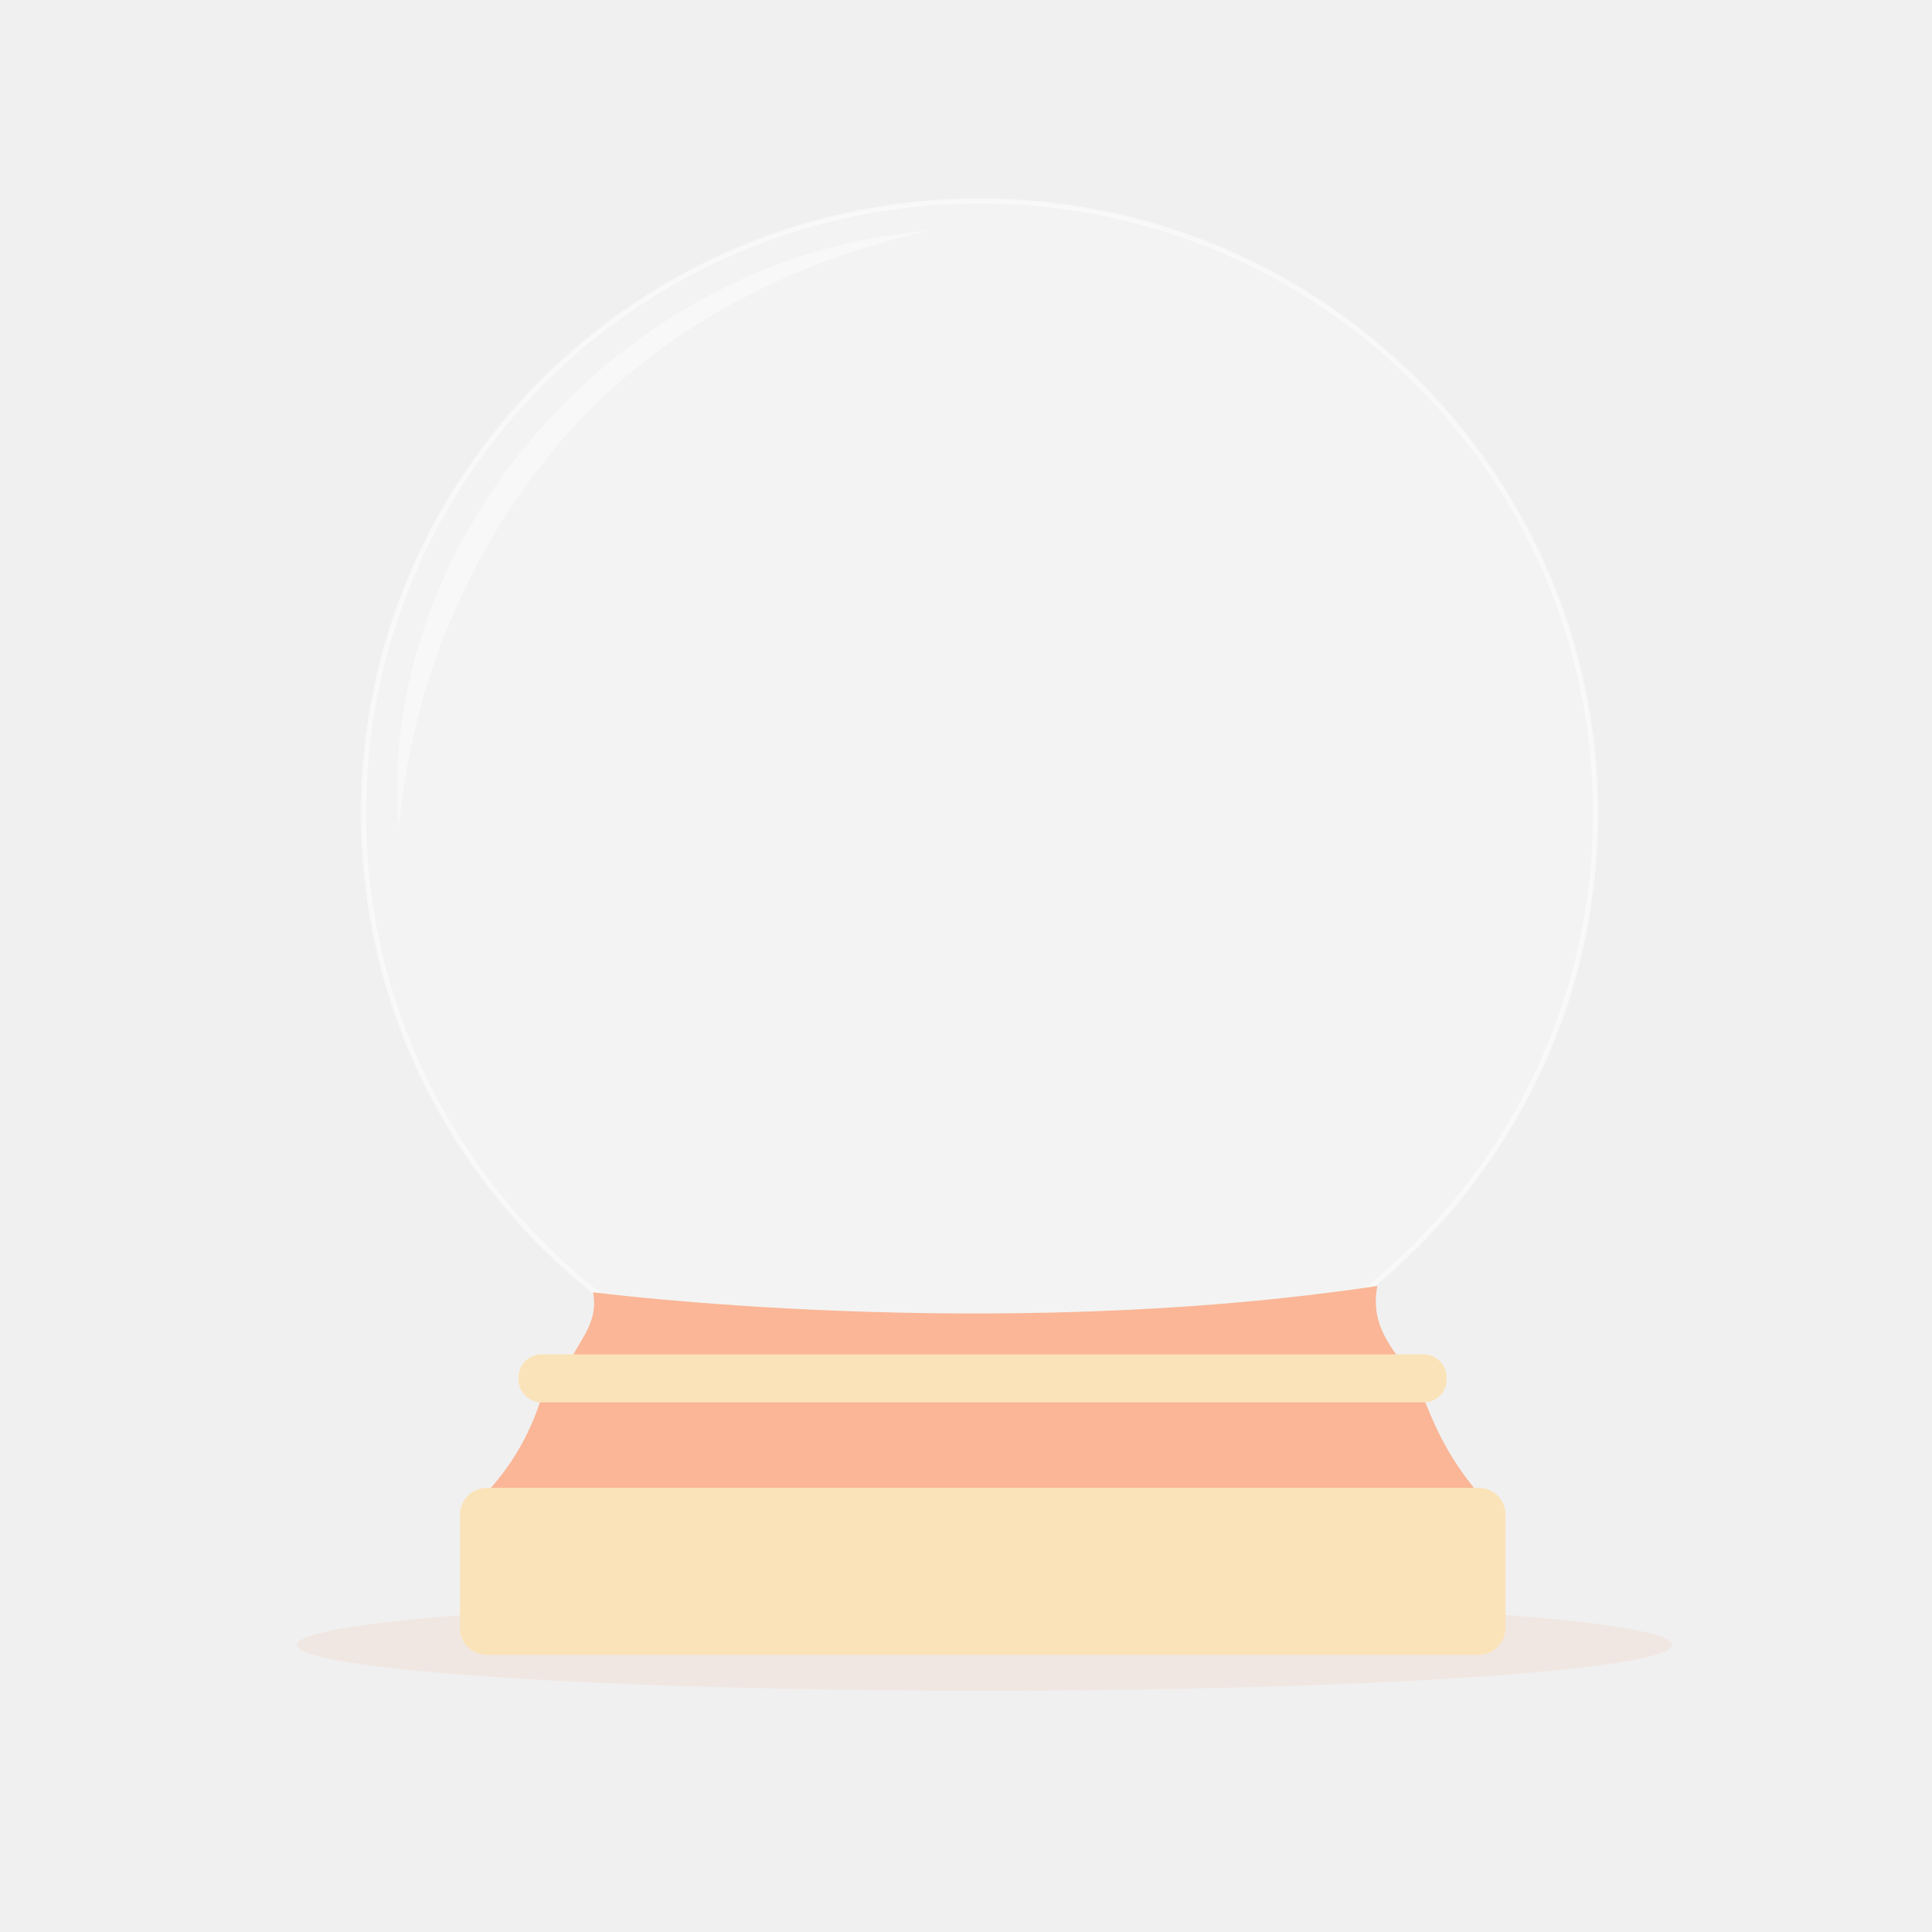
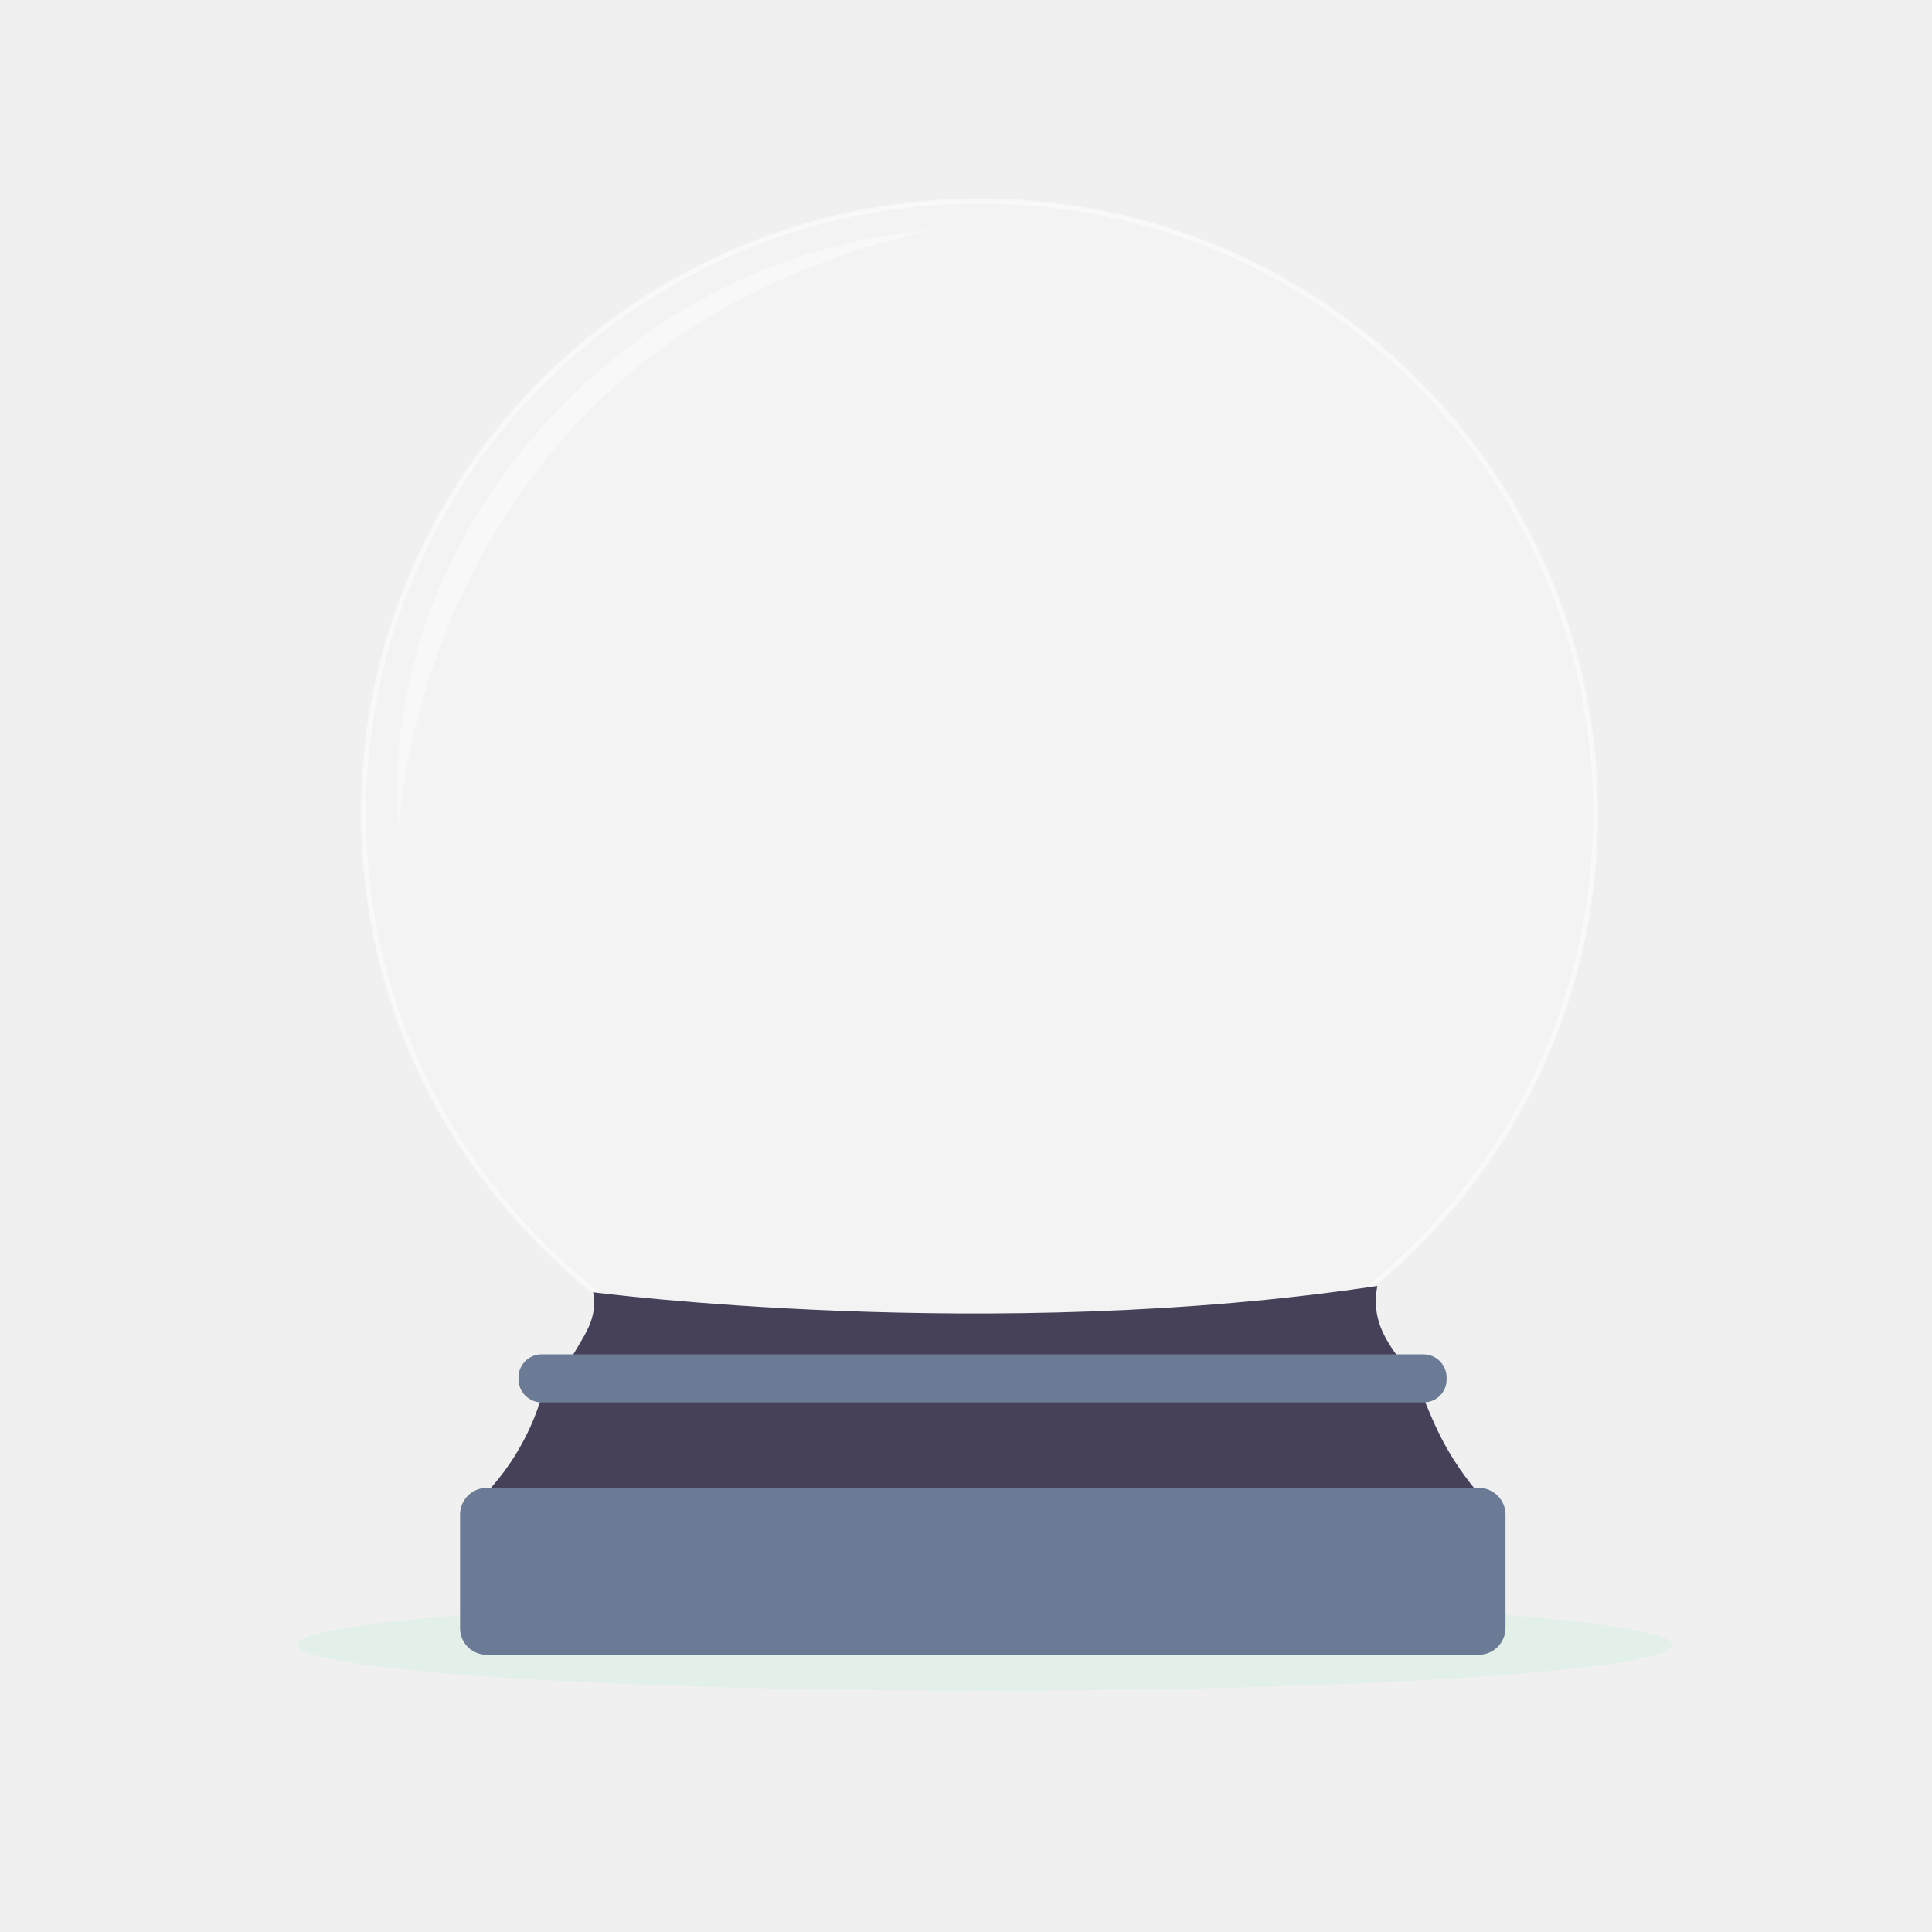
<svg xmlns="http://www.w3.org/2000/svg" version="1.1" id="Layer_1" x="0px" y="0px" width="800px" height="800px" viewBox="0 0 800 800" style="enable-background:new 0 0 800 800;" xml:space="preserve">
  <style type="text/css">

	.st0{opacity:0.2;fill:#FFFFFF;}
	.st1{display:none;fill:#454C53;}
	.st2{fill:#FFFFFF;}
	.st3{fill:none;}
	.st4{display:inline;}
- 	.st5{fill:#fab696;}
- 	.st6{fill:#fbe3b9;}
+ 	.st5{fill:#464159;}
+ 	.st6{fill:#6c7b95;}
	.st7{display:none;}
	.st8{opacity:0.51;fill:none;stroke:#FFFFFF;stroke-width:2.074;stroke-miterlimit:10;}
	.st9{opacity:0.39;fill:#FFFFFF;}
- 	.st10{opacity:0.15;fill:#fab696;}
+ 	.st10{opacity:0.30;fill:#c7f0db;}
	.st11{fill:#454C53;}

</style>
  <g>
    <g>
      <ellipse class="st10" cx="407.7" cy="681.1" rx="284.7" ry="19" />
    </g>
    <g>
      <ellipse class="st8" cx="405.6" cy="336.8" rx="255.1" ry="253.6" />
      <path class="st9" d="M385.1,95.5C258,104.9,155.2,222.5,165.1,343c5.3-59.4,29.6-117.5,68.8-162.2    C273.1,136.1,327.2,108.3,385.1,95.5z" />
      <ellipse class="st0" cx="405.6" cy="336.8" rx="255.1" ry="253.6" />
    </g>
    <g>
      <path class="st5" d="M196.6,624.1c2.3-3.2,5-6.1,7.6-9.1c10.2-11.8,17.5-26,21.3-41.1l362,0.4c1,2.5,2.1,4.9,3.1,7.4    c1.5,3.6,3,7.2,4.7,10.7c5,10.5,11.7,20.3,19.5,28.9L196.6,624.1z" />
      <path class="st6" d="M612.3,685.2H201.5c-6.1,0-11-4.9-11-11v-47.1c0-6,4.9-11,11-11h410.9c6,0,11,5,11,11v47.1    C623.3,680.3,618.4,685.2,612.3,685.2z" />
      <path class="st5" d="M570.3,532.5c-2.4,13.2,2.6,21.8,10.9,32.4L234,564.3c1.1,0.1,2-1,2.5-1.9c5.5-9.8,11.1-16.2,9.1-27.3    C245.6,535.1,410.1,556.5,570.3,532.5z" />
      <path class="st6" d="M589.5,580.7H224.3c-5.3,0-9.6-4.3-9.6-9.6v-0.7c0-5.3,4.3-9.6,9.6-9.6h365.1c5.3,0,9.6,4.3,9.6,9.6v0.7    C599.1,576.4,594.8,580.7,589.5,580.7z" />
    </g>
  </g>
  <g class="st7">
    <g class="st4">
      <g>
        <rect x="410.8" y="417.4" class="st11" width="33.8" height="90.6" />
        <rect x="426" y="445" class="st2" width="3" height="13" />
        <rect x="432" y="445" class="st2" width="3" height="13" />
        <rect x="438" y="445" class="st2" width="3" height="13" />
        <rect x="419" y="430" class="st2" width="4" height="12" />
        <rect x="426" y="430" class="st2" width="3" height="12" />
        <rect x="432" y="430" class="st2" width="3" height="12" />
        <rect x="419" y="460" class="st2" width="4" height="14" />
        <rect x="432" y="460" class="st2" width="3" height="14" />
        <rect x="438" y="460" class="st2" width="3" height="14" />
        <rect x="419" y="476" class="st2" width="4" height="14" />
        <rect x="426" y="476" class="st2" width="3" height="14" />
        <rect x="438" y="476" class="st2" width="3" height="14" />
      </g>
      <g>
        <rect x="367.8" y="352.1" class="st11" width="37.7" height="155.9" />
        <rect x="372" y="372" class="st2" width="5" height="9" />
        <rect x="380" y="372" class="st2" width="5" height="9" />
        <rect x="380" y="386" class="st2" width="5" height="6" />
        <rect x="372" y="397" class="st2" width="5" height="8" />
        <rect x="380" y="397" class="st2" width="5" height="8" />
        <rect x="372" y="408" class="st2" width="5" height="9" />
        <rect x="380" y="408" class="st2" width="5" height="9" />
        <rect x="380" y="419" class="st2" width="5" height="8" />
        <rect x="372" y="430" class="st2" width="5" height="10" />
        <rect x="380" y="430" class="st2" width="5" height="10" />
        <rect x="372" y="444" class="st2" width="5" height="8" />
        <rect x="380" y="444" class="st2" width="5" height="8" />
        <rect x="372" y="456" class="st2" width="5" height="8" />
        <rect x="380" y="456" class="st2" width="5" height="8" />
        <rect x="380" y="466" class="st2" width="5" height="10" />
        <rect x="372" y="479" class="st2" width="5" height="10" />
        <rect x="380" y="479" class="st2" width="5" height="10" />
        <rect x="380" y="492" class="st2" width="5" height="7" />
        <rect x="397" y="372" class="st2" width="4" height="9" />
        <rect x="387" y="386" class="st2" width="6" height="6" />
        <rect x="397" y="386" class="st2" width="4" height="6" />
        <rect x="397" y="397" class="st2" width="4" height="8" />
        <rect x="387" y="408" class="st2" width="6" height="9" />
        <rect x="397" y="408" class="st2" width="4" height="9" />
        <rect x="387" y="419" class="st2" width="6" height="8" />
        <rect x="387" y="430" class="st2" width="6" height="10" />
        <rect x="397" y="430" class="st2" width="4" height="10" />
        <rect x="397" y="444" class="st2" width="4" height="8" />
        <rect x="387" y="456" class="st2" width="6" height="8" />
        <rect x="397" y="456" class="st2" width="4" height="8" />
        <rect x="387" y="466" class="st2" width="6" height="10" />
        <rect x="397" y="466" class="st2" width="4" height="10" />
        <rect x="397" y="479" class="st2" width="4" height="10" />
        <rect x="387" y="492" class="st2" width="6" height="7" />
        <rect x="397" y="492" class="st2" width="4" height="7" />
      </g>
      <g>
        <rect x="490" y="428" class="st11" width="28" height="80" />
        <rect x="492" y="433" class="st2" width="23" height="3" />
        <rect x="492" y="440" class="st2" width="23" height="4" />
        <rect x="492" y="449" class="st2" width="23" height="2" />
        <rect x="492" y="455" class="st2" width="23" height="4" />
        <rect x="492" y="463" class="st2" width="23" height="3" />
        <rect x="492" y="472" class="st2" width="23" height="2" />
        <rect x="492" y="478" class="st2" width="23" height="2" />
        <rect x="492" y="487" class="st2" width="23" height="2" />
      </g>
      <g>
        <path class="st3" d="M290.2,474.7l3.5-3.5l1.6,1.6l21.3-20.8c-0.2-0.5-0.4-1.1-0.4-1.1H286v2h-4.7c0.1,1,0.2,2.3,0.4,3.4l4.8-1.2     l1.8,6.7l-4.8,1.3c0.4,1,0.8,2,1.3,3l4.3-2.4l3.5,6l-4.3,2.5C288.8,473,289.5,473.9,290.2,474.7z" />
        <path class="st3" d="M298.6,423.2l-2,2l21.2,21.3c0.4-0.3,1.2-0.5,1.2-0.6V416h-2v-4.8c-1,0.1-2.2,0.2-3.3,0.4l1.2,4.4l-6.7,1.8     l-1.2-4.4c-1,0.4-2.1,0.8-3,1.2l2.3,3.9l-6,3.4L298,418c-0.9,0.6-1.8,1.3-2.6,2L298.6,423.2z" />
        <path class="st3" d="M281.8,443.3c-0.2,1.1-0.4,1.7-0.5,3.7h4.7v2h30.4c0.1,0,0.3-0.9,0.5-1.2l-21.5-21.4l-1.8,1.7l-3.2-3.2     c-0.7,0.8-1.4,1.7-2,2.6l3.9,2.3l-3.5,6l-4-2.3c-0.5,1-0.9,2-1.3,3l4.4,1.2l-1.8,6.8L281.8,443.3z" />
        <path class="st3" d="M317,488.6V484h2v-30.1c0-0.1-1.2-0.5-1.7-1l-21.1,21l2.3,2.2l-3.5,3.5c0.8,0.7,1.7,1.4,2.6,2l2.5-4.2l6,3.4     l-2.5,4.3c1,0.5,2,0.9,3,1.3l1.3-4.7l6.7,1.8l-1.4,4.7C314.5,488.3,316,488.5,317,488.6z" />
        <path class="st3" d="M322.1,453.2c-0.5,0.3-0.1,0.6-2.1,0.7V484h4v4.5c1-0.1,2.1-0.3,3.2-0.4l-1.2-4.7l6.7-1.8l1.3,4.6     c1-0.4,2.1-0.8,3-1.3l-2.4-4.2l6-3.4l2.4,4.1c0.9-0.6,1.8-1.3,2.6-2l-3.4-3.4l1.5-1.8L322.1,453.2z" />
        <path class="st3" d="M324,411.3v4.7h-4v29.9c2,0.1,1.2,0.2,1.5,0.3l21.9-21.5l-1.5-1.6l3.2-3.1c-0.8-0.7-1.7-1.4-2.6-2l-2.2,3.9     l-6-3.4l2.2-3.8c-1-0.5-2-0.9-3-1.3l-1.2,4.3l-6.7-1.8l1.1-4.3C325.9,411.5,325,411.3,324,411.3z" />
        <path class="st3" d="M355,451h-30.7c0,0-0.3,1-0.6,1.5l21.3,20.9l2-2.1l3.4,3.3c0.7-0.8,1.4-1.7,2-2.6l-4.2-2.4l3.5-6l4.2,2.4     c0.5-1,0.9-2,1.3-3l-4.7-1.3l1.8-6.6l4.7,1.1c0.2-1,0.3-2.3,0.4-3.3H355V451z" />
        <path class="st3" d="M350.1,424.9L347,428l-2.2-2.2l-21.5,21.5c0.4,0.4,0.6,1.6,0.8,1.6H355v-2h4.2c-0.1-2-0.3-2.5-0.4-3.6     l-4.3,1l-1.8-6.7l4.3-1.2c-0.4-1-0.8-2.1-1.3-3l-3.9,2.2l-3.5-6l3.9-2.2C351.5,426.6,350.8,425.7,350.1,424.9z" />
        <path class="st11" d="M325,492.2c22-2.6,37.9-20.6,37.9-42.3c0-23.5-19.1-42.7-42.8-42.7c-23.7,0-42.8,19.1-42.8,42.7     c0,21.7,15.7,39.7,37.7,42.3v6.8h-27v9h26.9h10.8H352v-9h-27V492.2z M308,481.6l-1.3,4.7c-1-0.4-2-0.8-3-1.3l2.5-4.3l-6-3.4     l-2.5,4.2c-0.9-0.6-1.8-1.3-2.6-2l3.5-3.5l-2.2-2.2l20.9-21c0.5,0.5,1.7,0.8,1.7,1V484h-2v4.6c-1-0.1-2.5-0.3-3.7-0.5l1.3-4.7     L308,481.6z M289,463.7l-4.3,2.4c-0.5-1-0.9-2-1.3-3l4.8-1.3l-1.8-6.6l-4.8,1.2c-0.2-1.1-0.3-2.4-0.4-3.4h4.7v-2h30.2     c0,0,0.2,0.6,0.4,1.1l-21.3,21l-1.6-1.7l-3.5,3.4c-0.7-0.8-1.4-1.7-2-2.6l4.3-2.5L289,463.7z M283.6,436.4c0.4-1,0.8-2,1.3-3     l4,2.3l3.5-6l-3.9-2.3c0.6-0.9,1.3-1.8,2-2.6l3.2,3.2l1.8-1.8l21.5,21.5c-0.2,0.3-0.4,1.2-0.5,1.2H286v-2h-4.7     c0.1-2,0.3-2.6,0.5-3.7l4.4,1l1.8-6.7L283.6,436.4z M300.3,422l6-3.4l-2.3-3.9c1-0.5,2-0.9,3.1-1.2l1.2,4.4l6.7-1.8l-1.3-4.4     c1.1-0.2,2.3-0.3,3.3-0.4v4.8h2v29.9c0,0.1-0.8,0.3-1.2,0.6l-21.4-21.3l2.1-2l-3.2-3.2c0.8-0.7,1.7-1.4,2.6-2L300.3,422z      M332.4,417.7l1.2-4.3c1,0.4,2.1,0.8,3,1.3l-2.2,3.8l6,3.4l2.2-3.9c0.9,0.6,1.8,1.3,2.6,2l-3.2,3.1l1.6,1.6l-22.2,21.5     c-0.3-0.2,0.5-0.3-1.5-0.3V416h4v-4.7c1,0.1,1.9,0.2,2.8,0.4l-1.1,4.3L332.4,417.7z M351.7,435.7l3.9-2.2c0.5,1,0.9,2,1.3,3     l-4.3,1.2l1.8,6.6l4.3-0.8c0.2,1.1,0.3,1.6,0.4,3.6H355v2h-30.9c-0.2,0-0.5-1.2-0.8-1.6l21.5-21.5l2.2,2.1l3.2-3.2     c0.7,0.8,1.4,1.7,2,2.6l-3.9,2.2L351.7,435.7z M345.5,479.5c-0.8,0.7-1.7,1.4-2.6,2l-2.4-4.1l-6,3.4l2.4,4.2c-1,0.5-2,0.9-3,1.3     l-1.2-4.6l-6.7,1.8l1.2,4.7c-1,0.2-2.2,0.3-3.2,0.4V484h-4v-30.1c2-0.1,1.6-0.3,2.1-0.7l21.5,21.1l-1.7,1.8L345.5,479.5z      M362,453h-2.8c-0.1,1-0.2,2.2-0.4,3.3l-4.7-1.2l-1.8,6.7l4.7,1.3c-0.4,1-0.8,2-1.3,3l-4.2-2.4l-3.5,6l4.2,2.4     c-0.6,0.9-1.3,1.8-2,2.6l-3.4-3.4l-2,2l-21.3-20.7c0.4-0.6,0.6-1.5,0.6-1.5H355v2h4.2H362v-6.7V453z" />
      </g>
      <g>
        <rect x="258" y="478" class="st11" width="25" height="30" />
        <rect x="261" y="483" class="st2" width="3" height="7" />
        <rect x="272" y="483" class="st2" width="2" height="7" />
        <rect x="277" y="483" class="st2" width="3" height="7" />
        <rect x="261" y="492" class="st2" width="3" height="7" />
        <rect x="266" y="492" class="st2" width="3" height="7" />
        <rect x="277" y="492" class="st2" width="3" height="7" />
      </g>
      <g>
        <path class="st11" d="M251,415v-7h-6v7h-19v93h27v-93H251z M235,498h-7v-7h7V498z M235,488h-7v-8h7V488z M235,477h-7v-6h7V477z      M235,468h-7v-7h7V468z M235,457h-7v-7h7V457z M235,437h-7v-7h7V437z M235,426h-7v-6h7V426z M243,498h-6v-7h6V498z M243,488h-6     v-8h6V488z M243,468h-6v-7h6V468z M243,457h-6v-7h6V457z M243,447h-6v-8h6V447z M243,437h-6v-7h6V437z M243,426h-6v-6h6V426z      M251,488h-6v-8h6V488z M251,477h-6v-6h6V477z M251,468h-6v-7h6V468z M251,447h-6v-8h6V447z M251,437h-6v-7h6V437z" />
        <rect x="228" y="420" class="st2" width="7" height="6" />
        <rect x="237" y="420" class="st2" width="6" height="6" />
        <rect x="228" y="430" class="st2" width="7" height="7" />
        <rect x="245" y="430" class="st2" width="6" height="7" />
        <rect x="237" y="430" class="st2" width="6" height="7" />
        <rect x="245" y="439" class="st2" width="6" height="8" />
        <rect x="237" y="439" class="st2" width="6" height="8" />
        <rect x="228" y="450" class="st2" width="7" height="7" />
        <rect x="237" y="450" class="st2" width="6" height="7" />
        <rect x="228" y="461" class="st2" width="7" height="7" />
        <rect x="245" y="461" class="st2" width="6" height="7" />
        <rect x="237" y="461" class="st2" width="6" height="7" />
        <rect x="228" y="471" class="st2" width="7" height="6" />
        <rect x="245" y="471" class="st2" width="6" height="6" />
        <rect x="228" y="480" class="st2" width="7" height="8" />
        <rect x="245" y="480" class="st2" width="6" height="8" />
        <rect x="237" y="480" class="st2" width="6" height="8" />
        <rect x="228" y="491" class="st2" width="7" height="7" />
        <rect x="237" y="491" class="st2" width="6" height="7" />
      </g>
      <g>
        <path class="st11" d="M480,388v-6.4V354h-4v-32h-7v-13h-4v13h-8v32h-4v27.6v6.4h-4v120h37V388H480z M468,429v12h-3v-12H468z      M474,441h-2v-12h2V441z M474,446v13h-2v-13H474z M465,446h3v13h-3V446z M462,441h-3v-12h3V441z M459,446h3v13h-3V446z M453,484     v-12.8V468h2v16H453z M459,484v-16h3v16H459z M465,484v-16h3v16H465z M472,484v-16h2v16H472z M477,484v-16h3v16H477z" />
        <polygon class="st2" points="455,468 453,468 453,471.2 453,484 455,484    " />
        <rect x="459" y="468" class="st2" width="3" height="16" />
        <rect x="465" y="468" class="st2" width="3" height="16" />
        <rect x="472" y="468" class="st2" width="2" height="16" />
        <rect x="477" y="468" class="st2" width="3" height="16" />
        <rect x="459" y="446" class="st2" width="3" height="13" />
        <rect x="465" y="446" class="st2" width="3" height="13" />
        <rect x="472" y="446" class="st2" width="2" height="13" />
        <rect x="459" y="429" class="st2" width="3" height="12" />
        <rect x="465" y="429" class="st2" width="3" height="12" />
        <rect x="472" y="429" class="st2" width="2" height="12" />
        <rect x="459" y="413" class="st2" width="3" height="12" />
        <rect x="465" y="413" class="st2" width="3" height="12" />
        <rect x="472" y="413" class="st2" width="2" height="12" />
        <rect x="459" y="396" class="st2" width="3" height="13" />
        <rect x="465" y="396" class="st2" width="3" height="13" />
        <rect x="472" y="396" class="st2" width="2" height="13" />
        <rect x="460" y="375" class="st2" width="4" height="12" />
        <rect x="471" y="375" class="st2" width="3" height="12" />
        <rect x="460" y="359" class="st2" width="4" height="13" />
        <rect x="471" y="359" class="st2" width="3" height="13" />
        <rect x="466" y="339" class="st2" width="2" height="12" />
        <rect x="461" y="339" class="st2" width="3" height="12" />
        <rect x="466" y="325" class="st2" width="2" height="11" />
        <rect x="471" y="339" class="st2" width="2" height="12" />
      </g>
      <g>
        <path class="st11" d="M559.5,508c0,0,0-33.7,0-60.3s-35.6-44.2-35.6-44.2V508H559.5z" />
        <rect x="529" y="469" class="st2" width="4" height="15" />
        <rect x="536" y="469" class="st2" width="4" height="15" />
        <rect x="550" y="469" class="st2" width="3" height="15" />
        <rect x="529" y="450" class="st2" width="4" height="13" />
        <rect x="543" y="450" class="st2" width="4" height="13" />
        <rect x="550" y="450" class="st2" width="3" height="13" />
        <rect x="529" y="428" class="st2" width="4" height="15" />
        <rect x="536" y="428" class="st2" width="4" height="15" />
      </g>
      <path class="st11" d="M584.2,507l-5.5-44.3l2.3-32.1l0.3-4l-0.3,4c2.6-1.1,4.3-3.1,4.3-5.3c0-3.2-2.3-5.9-8.3-6.3v-22h-3v21.9    c-4,0.3-8.2,3-8.2,6.3c0,2.2,1.9,4.2,4.6,5.3l2.4,32l-5.5,44.5l-1.9,1h10h0.8h10L584.2,507z" />
    </g>
  </g>
  <path class="st1" d="M565.1,533.3c9.7-7.8,18.7-16.2,27.2-25.3H219c9.2,10,19.3,19.2,30,27.6C273.1,538.4,420.1,554.1,565.1,533.3z" />
</svg>
